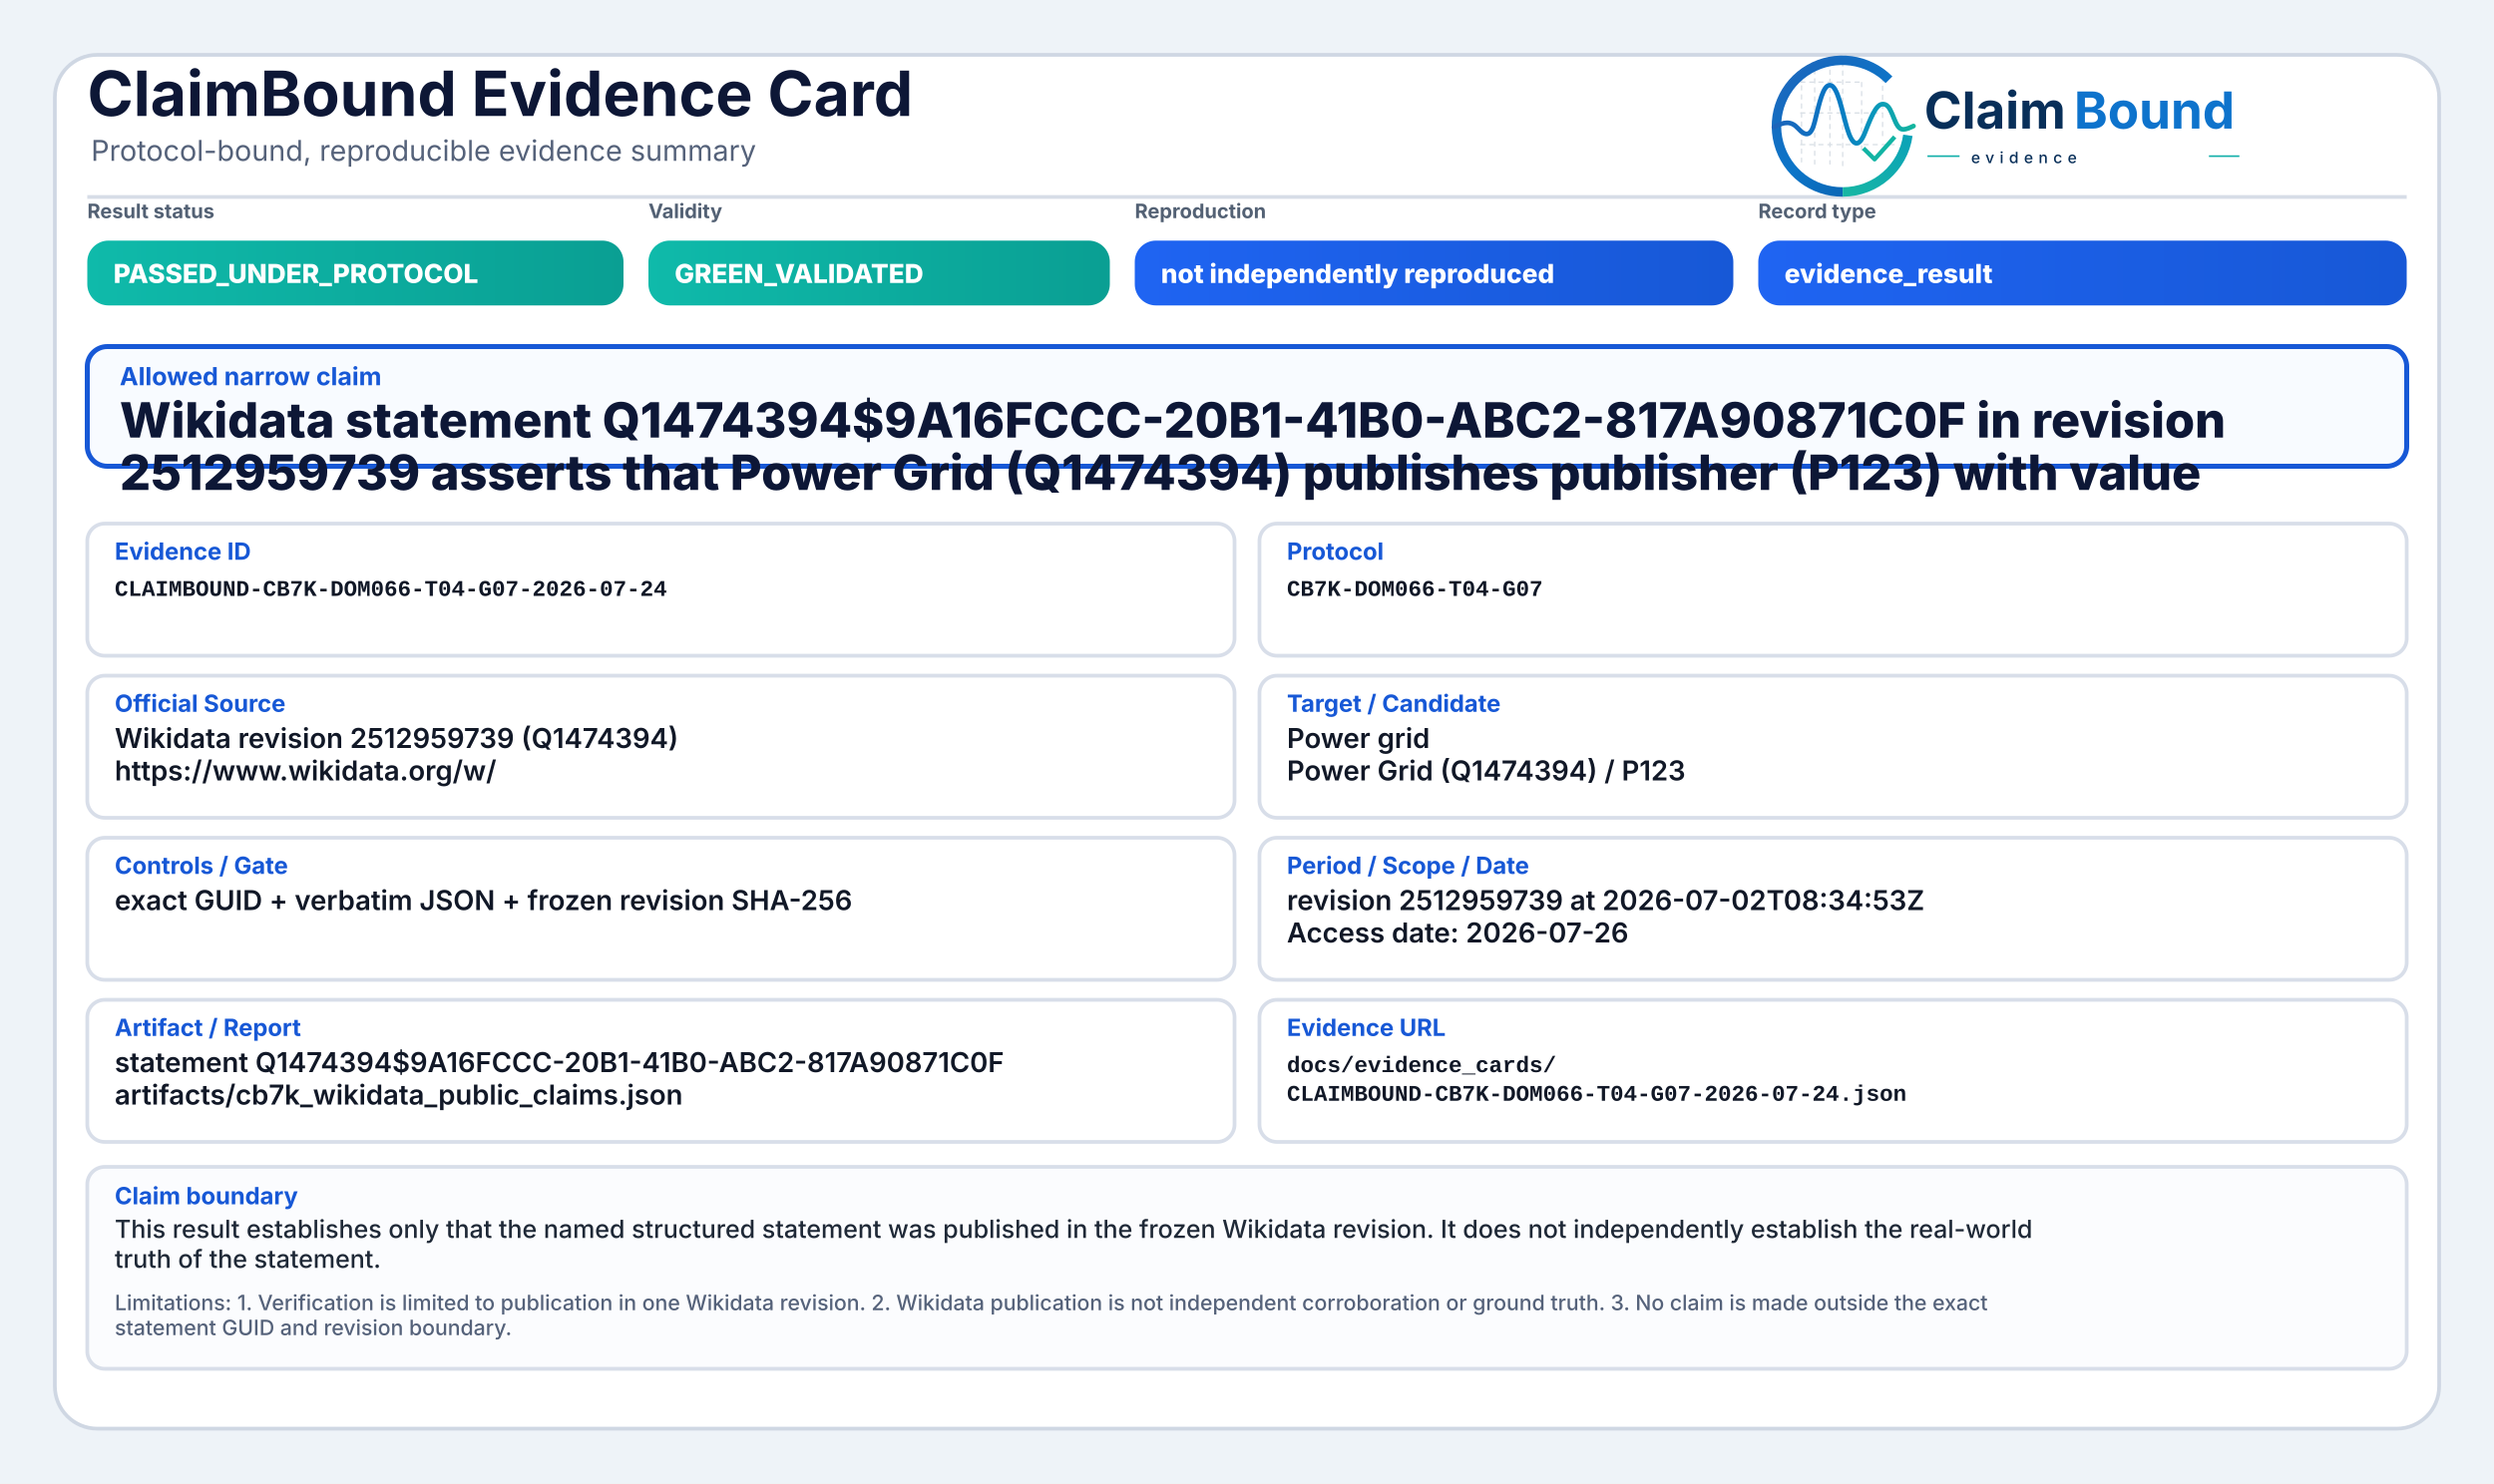
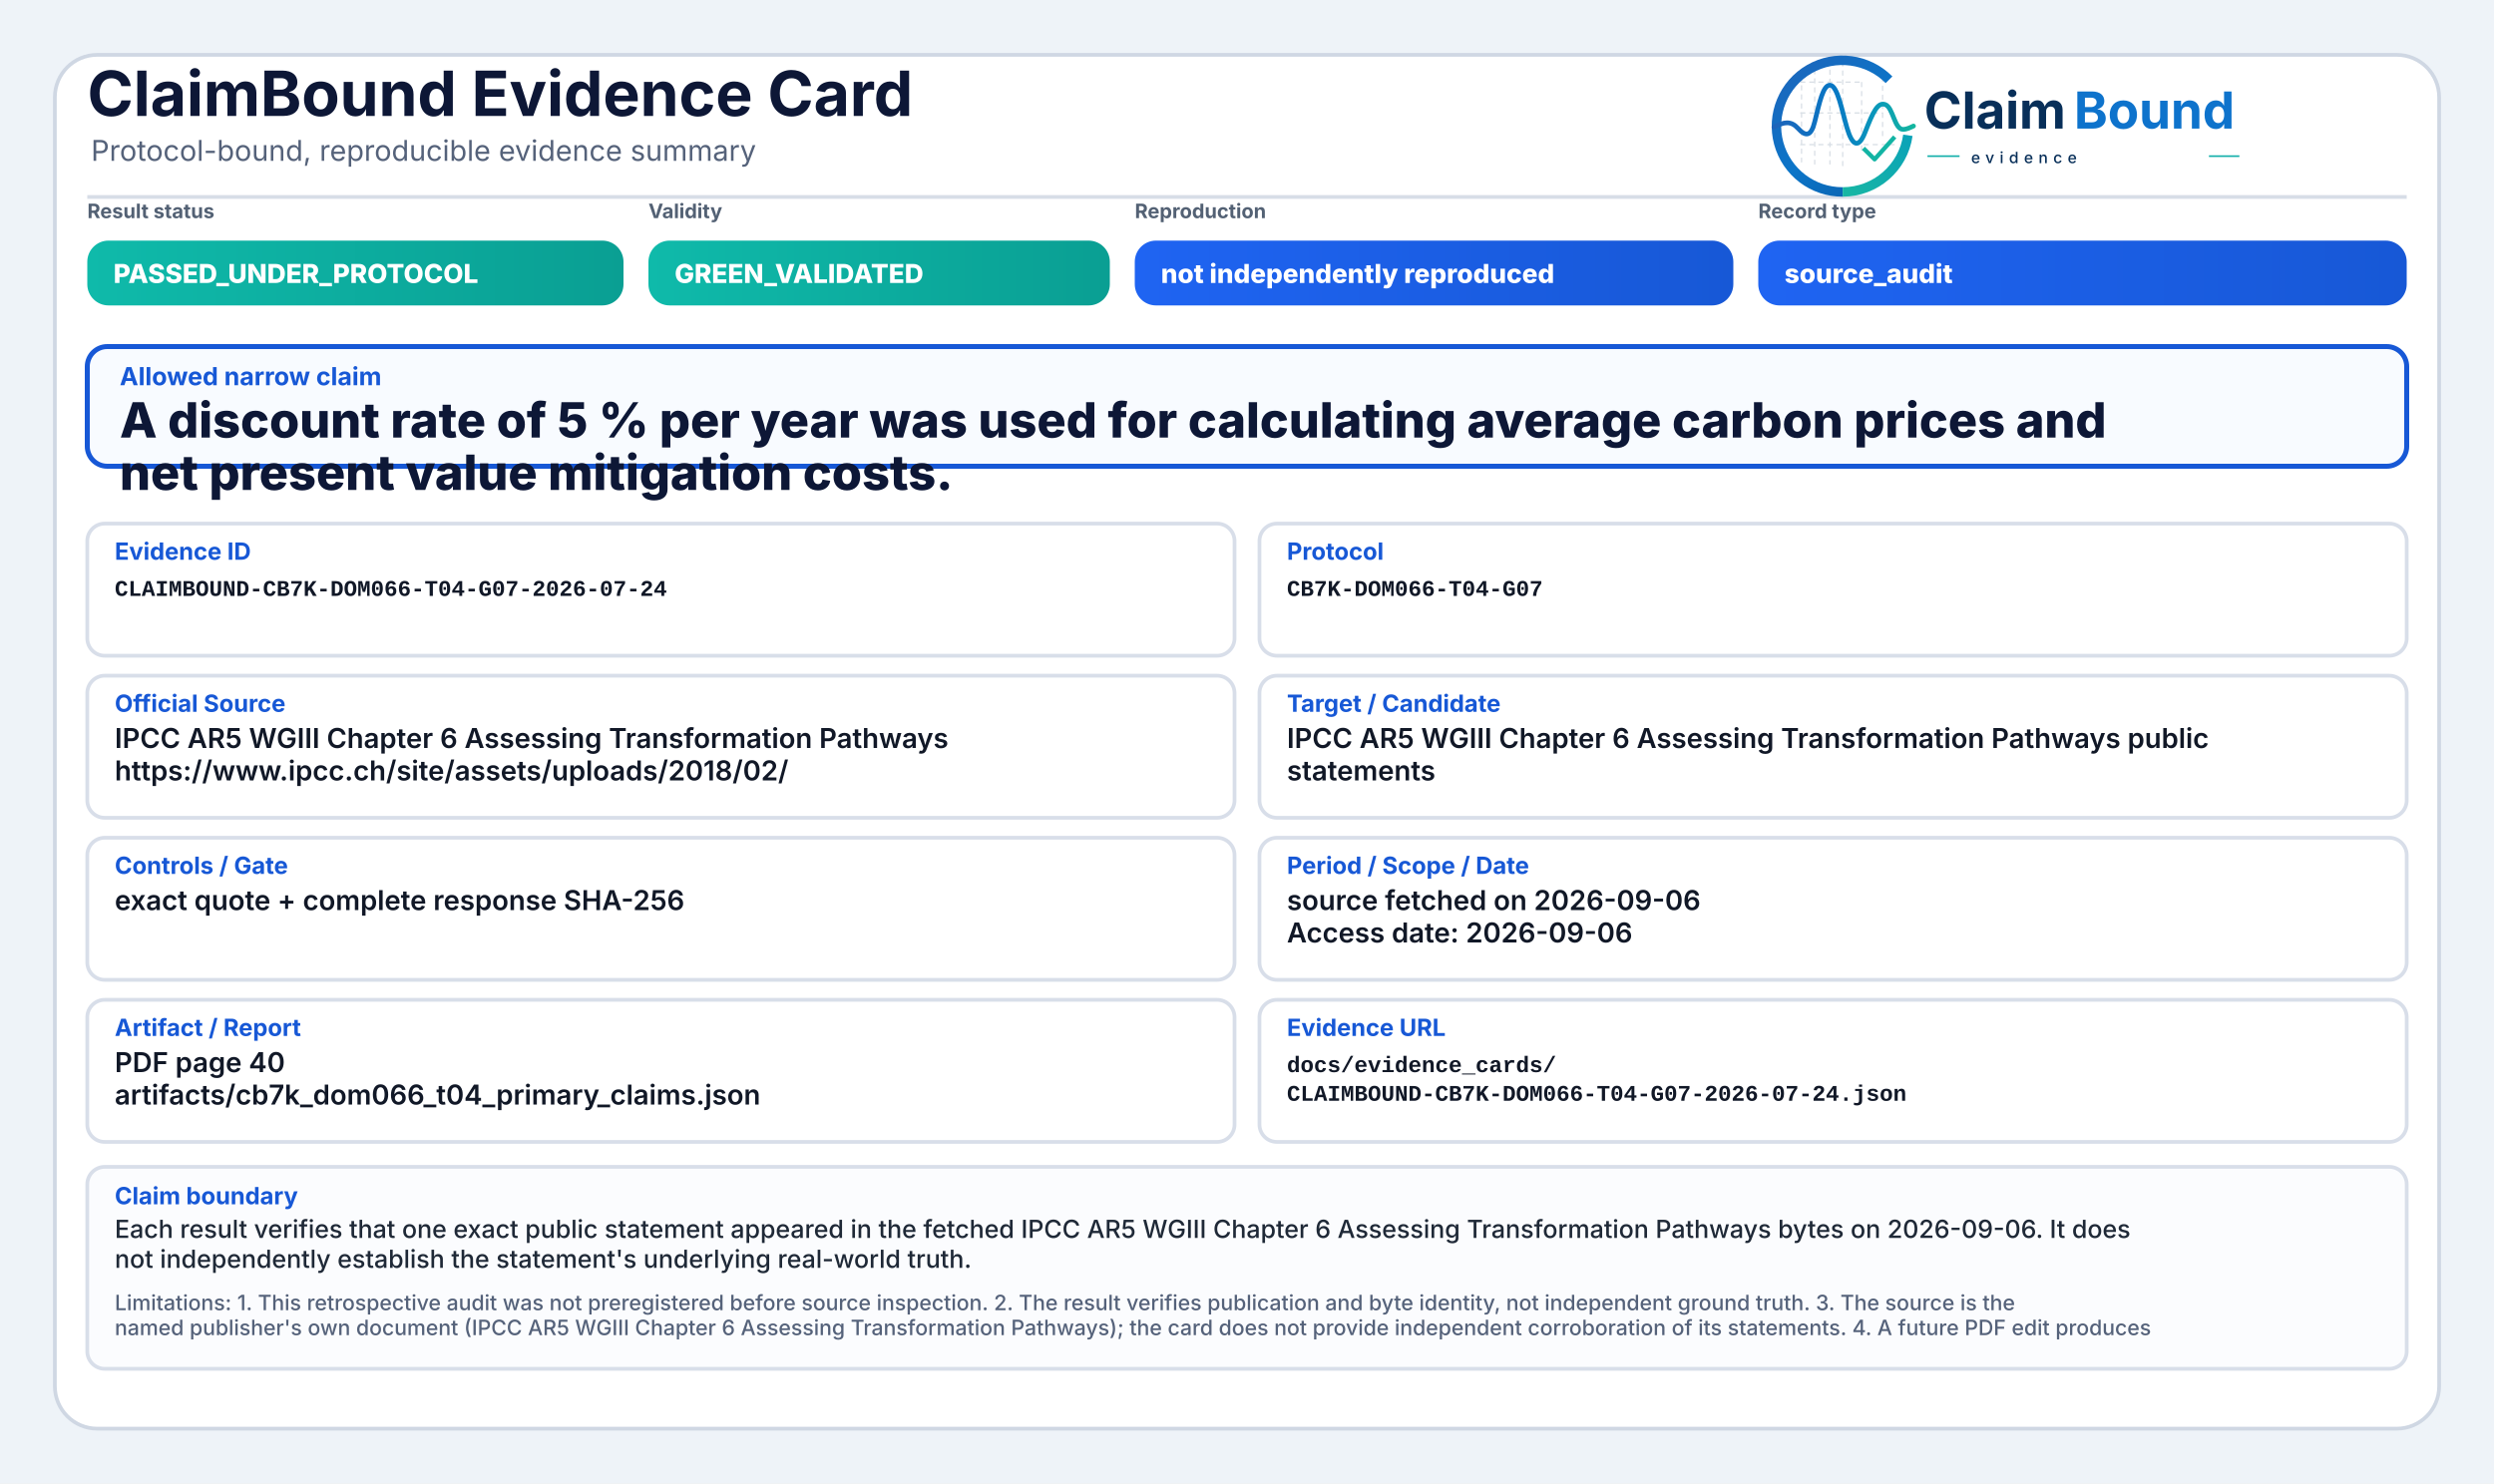
<svg xmlns="http://www.w3.org/2000/svg" width="2000" height="1190" viewBox="0 0 2000 1190" role="img" aria-label="ClaimBound Evidence Card">
  <defs>
    <linearGradient id="greenGrad" x1="0" y1="0" x2="1" y2="0">
      <stop offset="0%" stop-color="#0fbaaa" />
      <stop offset="100%" stop-color="#0a9f93" />
    </linearGradient>
    <linearGradient id="yellowGrad" x1="0" y1="0" x2="1" y2="0">
      <stop offset="0%" stop-color="#fbbf24" />
      <stop offset="100%" stop-color="#d97706" />
    </linearGradient>
    <linearGradient id="amberGrad" x1="0" y1="0" x2="1" y2="0">
      <stop offset="0%" stop-color="#f97316" />
      <stop offset="100%" stop-color="#c2410c" />
    </linearGradient>
    <linearGradient id="redGrad" x1="0" y1="0" x2="1" y2="0">
      <stop offset="0%" stop-color="#ef4444" />
      <stop offset="100%" stop-color="#b91c1c" />
    </linearGradient>
    <linearGradient id="grayGrad" x1="0" y1="0" x2="1" y2="0">
      <stop offset="0%" stop-color="#64748b" />
      <stop offset="100%" stop-color="#475569" />
    </linearGradient>
    <linearGradient id="blueGrad" x1="0" y1="0" x2="1" y2="0">
      <stop offset="0%" stop-color="#1f64f2" />
      <stop offset="100%" stop-color="#1758d6" />
    </linearGradient>
    <linearGradient id="logoRingBlue" x1="73" y1="453" x2="348" y2="793" gradientUnits="userSpaceOnUse">
      <stop offset="0" stop-color="#1E64BA" />
      <stop offset="0.55" stop-color="#0C75C8" />
      <stop offset="1" stop-color="#0A5FAB" />
    </linearGradient>
    <linearGradient id="logoRingTeal" x1="221" y1="792" x2="403" y2="594" gradientUnits="userSpaceOnUse">
      <stop offset="0" stop-color="#18B7A3" />
      <stop offset="1" stop-color="#089EBC" />
    </linearGradient>
    <linearGradient id="logoSignalGradient" x1="61" y1="628" x2="404" y2="628" gradientUnits="userSpaceOnUse">
      <stop offset="0" stop-color="#1E64BA" />
      <stop offset="0.43" stop-color="#0877C4" />
      <stop offset="0.72" stop-color="#0A97BB" />
      <stop offset="1" stop-color="#14B69E" />
    </linearGradient>
  </defs>
  <rect x="0" y="0" width="2000" height="1190" fill="#eef3f8" />
  <rect x="44" y="44" width="1912" height="1102" rx="34" fill="#ffffff" stroke="#cfd7e3" stroke-width="3" />
  <path d="M70 158 H1930" stroke="#d7dde7" stroke-width="3" />
  <text x="70" y="93" font-family="Inter, Segoe UI, Arial, sans-serif" font-size="50" font-weight="750" fill="#0d1736">ClaimBound Evidence Card</text>
  <text x="73" y="129" font-family="Inter, Segoe UI, Arial, sans-serif" font-size="23" font-weight="400" fill="#55627a">Protocol-bound, reproducible evidence summary</text>
  <g aria-label="ClaimBound evidence logo" transform="translate(1415,52) scale(0.33) translate(-40,-478)">
    <g stroke-linecap="butt" stroke-linejoin="round">
      <g stroke="#CBD3DC" stroke-width="3.2" stroke-linecap="round" stroke-dasharray="10 12" opacity="0.72">
        <path d="M130 507V714" />
        <path d="M162 490V719" />
        <path d="M199 491V719" />
        <path d="M230 471V726" />
        <path d="M276 521V690" />
        <path d="M327 508V650" />
        <path d="M128 520H277" />
        <path d="M128 595H327" />
        <path d="M128 672H355" />
      </g>
      <path d="M342.6 514.3A160 160 0 1 0 230 787" fill="none" stroke="url(#logoRingBlue)" stroke-width="23" />
      <path d="M230 787A160 160 0 0 0 388.4 649.3" fill="none" stroke="url(#logoRingTeal)" stroke-width="23" />
      <path d="M63 629.5C87 616.4 104.3 613.6 121.2 632.2C140.7 653.8 153.4 651.6 162.1 616.2C173.8 568.5 182.5 527.5 198.9 527.5C217.5 527.5 228.4 590.6 240.3 630.8C253.4 675.4 268.6 682.8 284.6 641.5C303.5 592.9 315.2 567.6 333.7 574.7C352.6 582 355.7 635.1 376.6 634.9C386.2 634.8 394 630.4 402 626.8" fill="none" stroke="url(#logoSignalGradient)" stroke-width="11.5" stroke-linecap="round" />
      <path d="M284 684.5L307.5 707.7L353 657" fill="none" stroke="#12B4A4" stroke-width="10.5" stroke-linecap="square" />
    </g>
    <text x="428" y="633" font-family="Inter, Segoe UI, Arial, sans-serif" font-size="124" font-weight="750" fill="#082F59" text-rendering="geometricPrecision">Claim</text>
    <text x="792" y="633" font-family="Inter, Segoe UI, Arial, sans-serif" font-size="124" font-weight="750" fill="#0E73CC" text-rendering="geometricPrecision">Bound</text>
    <line x1="436" y1="700" x2="514" y2="700" stroke="#11AFA9" stroke-width="4" />
    <text x="542" y="717" font-family="Inter, Segoe UI, Arial, sans-serif" font-size="38" font-weight="500" letter-spacing="13" fill="#082F59">evidence</text>
    <line x1="1120" y1="700" x2="1194" y2="700" stroke="#11AFA9" stroke-width="4" />
  </g>
  <text x="70" y="175" font-family="Inter, Segoe UI, Arial, sans-serif" font-size="16" font-weight="650" fill="#536174">Result status</text>
  <rect x="70" y="193" width="430" height="52" rx="17" fill="url(#greenGrad)" />
  <text x="91" y="227" font-family="Inter, Segoe UI, Arial, sans-serif" font-size="21" font-weight="800" fill="#ffffff">PASSED_UNDER_PROTOCOL</text>
  <text x="520" y="175" font-family="Inter, Segoe UI, Arial, sans-serif" font-size="16" font-weight="650" fill="#536174">Validity</text>
  <rect x="520" y="193" width="370" height="52" rx="17" fill="url(#greenGrad)" />
  <text x="541" y="227" font-family="Inter, Segoe UI, Arial, sans-serif" font-size="21" font-weight="800" fill="#ffffff">GREEN_VALIDATED</text>
  <text x="910" y="175" font-family="Inter, Segoe UI, Arial, sans-serif" font-size="16" font-weight="650" fill="#536174">Reproduction</text>
  <rect x="910" y="193" width="480" height="52" rx="17" fill="url(#blueGrad)" />
  <text x="931" y="227" font-family="Inter, Segoe UI, Arial, sans-serif" font-size="21" font-weight="800" fill="#ffffff">not independently reproduced</text>
  <text x="1410" y="175" font-family="Inter, Segoe UI, Arial, sans-serif" font-size="16" font-weight="650" fill="#536174">Record type</text>
  <rect x="1410" y="193" width="520" height="52" rx="17" fill="url(#blueGrad)" />
-   <text x="1431" y="227" font-family="Inter, Segoe UI, Arial, sans-serif" font-size="21" font-weight="800" fill="#ffffff">evidence_result</text>
+   <text x="1431" y="227" font-family="Inter, Segoe UI, Arial, sans-serif" font-size="21" font-weight="800" fill="#ffffff">source_audit</text>
  <rect x="70" y="278" width="1860" height="96" rx="16" fill="#f8fbff" stroke="#1758d6" stroke-width="4" />
  <text x="96" y="309" font-family="Inter, Segoe UI, Arial, sans-serif" font-size="20" font-weight="750" fill="#1758d6">Allowed narrow claim</text>
-   <text x="96" y="351" font-family="Inter, Segoe UI, Arial, sans-serif" font-size="39" font-weight="800" fill="#0d1736">Wikidata statement Q1474394$9A16FCCC-20B1-41B0-ABC2-817A90871C0F in revision</text>
-   <text x="96" y="393" font-family="Inter, Segoe UI, Arial, sans-serif" font-size="39" font-weight="800" fill="#0d1736">2512959739 asserts that Power Grid (Q1474394) publishes publisher (P123) with value</text>
+   <text x="96" y="351" font-family="Inter, Segoe UI, Arial, sans-serif" font-size="39" font-weight="800" fill="#0d1736">A discount rate of 5 % per year was used for calculating average carbon prices and</text>
+   <text x="96" y="393" font-family="Inter, Segoe UI, Arial, sans-serif" font-size="39" font-weight="800" fill="#0d1736">net present value mitigation costs.</text>
  <rect x="70" y="420" width="920" height="106" rx="14" fill="#ffffff" stroke="#d8dee9" stroke-width="3" />
  <text x="92" y="449" font-family="Inter, Segoe UI, Arial, sans-serif" font-size="19" font-weight="750" fill="#1758d6">Evidence ID</text>
  <text x="92" y="478" font-family="SFMono-Regular, Consolas, Liberation Mono, monospace" font-size="18" font-weight="600" fill="#111827">CLAIMBOUND-CB7K-DOM066-T04-G07-2026-07-24</text>
  <rect x="1010" y="420" width="920" height="106" rx="14" fill="#ffffff" stroke="#d8dee9" stroke-width="3" />
  <text x="1032" y="449" font-family="Inter, Segoe UI, Arial, sans-serif" font-size="19" font-weight="750" fill="#1758d6">Protocol</text>
  <text x="1032" y="478" font-family="SFMono-Regular, Consolas, Liberation Mono, monospace" font-size="18" font-weight="600" fill="#111827">CB7K-DOM066-T04-G07</text>
  <rect x="70" y="542" width="920" height="114" rx="14" fill="#ffffff" stroke="#d8dee9" stroke-width="3" />
  <text x="92" y="571" font-family="Inter, Segoe UI, Arial, sans-serif" font-size="19" font-weight="750" fill="#1758d6">Official Source</text>
-   <text x="92" y="600" font-family="Inter, Segoe UI, Arial, sans-serif" font-size="22" font-weight="600" fill="#111827">Wikidata revision 2512959739 (Q1474394)</text>
-   <text x="92" y="626" font-family="Inter, Segoe UI, Arial, sans-serif" font-size="22" font-weight="600" fill="#111827">https://www.wikidata.org/w/</text>
+   <text x="92" y="600" font-family="Inter, Segoe UI, Arial, sans-serif" font-size="22" font-weight="600" fill="#111827">IPCC AR5 WGIII Chapter 6 Assessing Transformation Pathways</text>
+   <text x="92" y="626" font-family="Inter, Segoe UI, Arial, sans-serif" font-size="22" font-weight="600" fill="#111827">https://www.ipcc.ch/site/assets/uploads/2018/02/</text>
  <rect x="1010" y="542" width="920" height="114" rx="14" fill="#ffffff" stroke="#d8dee9" stroke-width="3" />
  <text x="1032" y="571" font-family="Inter, Segoe UI, Arial, sans-serif" font-size="19" font-weight="750" fill="#1758d6">Target / Candidate</text>
-   <text x="1032" y="600" font-family="Inter, Segoe UI, Arial, sans-serif" font-size="22" font-weight="600" fill="#111827">Power grid</text>
-   <text x="1032" y="626" font-family="Inter, Segoe UI, Arial, sans-serif" font-size="22" font-weight="600" fill="#111827">Power Grid (Q1474394) / P123</text>
+   <text x="1032" y="600" font-family="Inter, Segoe UI, Arial, sans-serif" font-size="22" font-weight="600" fill="#111827">IPCC AR5 WGIII Chapter 6 Assessing Transformation Pathways public</text>
+   <text x="1032" y="626" font-family="Inter, Segoe UI, Arial, sans-serif" font-size="22" font-weight="600" fill="#111827">statements</text>
  <rect x="70" y="672" width="920" height="114" rx="14" fill="#ffffff" stroke="#d8dee9" stroke-width="3" />
  <text x="92" y="701" font-family="Inter, Segoe UI, Arial, sans-serif" font-size="19" font-weight="750" fill="#1758d6">Controls / Gate</text>
-   <text x="92" y="730" font-family="Inter, Segoe UI, Arial, sans-serif" font-size="22" font-weight="600" fill="#111827">exact GUID + verbatim JSON + frozen revision SHA-256</text>
+   <text x="92" y="730" font-family="Inter, Segoe UI, Arial, sans-serif" font-size="22" font-weight="600" fill="#111827">exact quote + complete response SHA-256</text>
  <rect x="1010" y="672" width="920" height="114" rx="14" fill="#ffffff" stroke="#d8dee9" stroke-width="3" />
  <text x="1032" y="701" font-family="Inter, Segoe UI, Arial, sans-serif" font-size="19" font-weight="750" fill="#1758d6">Period / Scope / Date</text>
-   <text x="1032" y="730" font-family="Inter, Segoe UI, Arial, sans-serif" font-size="22" font-weight="600" fill="#111827">revision 2512959739 at 2026-07-02T08:34:53Z</text>
-   <text x="1032" y="756" font-family="Inter, Segoe UI, Arial, sans-serif" font-size="22" font-weight="600" fill="#111827">Access date: 2026-07-26</text>
+   <text x="1032" y="730" font-family="Inter, Segoe UI, Arial, sans-serif" font-size="22" font-weight="600" fill="#111827">source fetched on 2026-09-06</text>
+   <text x="1032" y="756" font-family="Inter, Segoe UI, Arial, sans-serif" font-size="22" font-weight="600" fill="#111827">Access date: 2026-09-06</text>
  <rect x="70" y="802" width="920" height="114" rx="14" fill="#ffffff" stroke="#d8dee9" stroke-width="3" />
  <text x="92" y="831" font-family="Inter, Segoe UI, Arial, sans-serif" font-size="19" font-weight="750" fill="#1758d6">Artifact / Report</text>
-   <text x="92" y="860" font-family="Inter, Segoe UI, Arial, sans-serif" font-size="22" font-weight="600" fill="#111827">statement Q1474394$9A16FCCC-20B1-41B0-ABC2-817A90871C0F</text>
-   <text x="92" y="886" font-family="Inter, Segoe UI, Arial, sans-serif" font-size="22" font-weight="600" fill="#111827">artifacts/cb7k_wikidata_public_claims.json</text>
+   <text x="92" y="860" font-family="Inter, Segoe UI, Arial, sans-serif" font-size="22" font-weight="600" fill="#111827">PDF page 40</text>
+   <text x="92" y="886" font-family="Inter, Segoe UI, Arial, sans-serif" font-size="22" font-weight="600" fill="#111827">artifacts/cb7k_dom066_t04_primary_claims.json</text>
  <rect x="1010" y="802" width="920" height="114" rx="14" fill="#ffffff" stroke="#d8dee9" stroke-width="3" />
  <text x="1032" y="831" font-family="Inter, Segoe UI, Arial, sans-serif" font-size="19" font-weight="750" fill="#1758d6">Evidence URL</text>
  <text x="1032" y="860" font-family="SFMono-Regular, Consolas, Liberation Mono, monospace" font-size="18" font-weight="600" fill="#111827">docs/evidence_cards/</text>
  <text x="1032" y="883" font-family="SFMono-Regular, Consolas, Liberation Mono, monospace" font-size="18" font-weight="600" fill="#111827">CLAIMBOUND-CB7K-DOM066-T04-G07-2026-07-24.json</text>
  <rect x="70" y="936" width="1860" height="162" rx="14" fill="#fbfcfe" stroke="#d8dee9" stroke-width="3" />
  <text x="92" y="966" font-family="Inter, Segoe UI, Arial, sans-serif" font-size="19" font-weight="750" fill="#1758d6">Claim boundary</text>
-   <text x="92" y="993" font-family="Inter, Segoe UI, Arial, sans-serif" font-size="20" font-weight="500" fill="#1f2937">This result establishes only that the named structured statement was published in the frozen Wikidata revision. It does not independently establish the real-world</text>
-   <text x="92" y="1017" font-family="Inter, Segoe UI, Arial, sans-serif" font-size="20" font-weight="500" fill="#1f2937">truth of the statement.</text>
-   <text x="92" y="1051" font-family="Inter, Segoe UI, Arial, sans-serif" font-size="17" font-weight="500" fill="#55627a">Limitations: 1. Verification is limited to publication in one Wikidata revision. 2. Wikidata publication is not independent corroboration or ground truth. 3. No claim is made outside the exact</text>
-   <text x="92" y="1071" font-family="Inter, Segoe UI, Arial, sans-serif" font-size="17" font-weight="500" fill="#55627a">statement GUID and revision boundary.</text>
+   <text x="92" y="993" font-family="Inter, Segoe UI, Arial, sans-serif" font-size="20" font-weight="500" fill="#1f2937">Each result verifies that one exact public statement appeared in the fetched IPCC AR5 WGIII Chapter 6 Assessing Transformation Pathways bytes on 2026-09-06. It does</text>
+   <text x="92" y="1017" font-family="Inter, Segoe UI, Arial, sans-serif" font-size="20" font-weight="500" fill="#1f2937">not independently establish the statement's underlying real-world truth.</text>
+   <text x="92" y="1051" font-family="Inter, Segoe UI, Arial, sans-serif" font-size="17" font-weight="500" fill="#55627a">Limitations: 1. This retrospective audit was not preregistered before source inspection. 2. The result verifies publication and byte identity, not independent ground truth. 3. The source is the</text>
+   <text x="92" y="1071" font-family="Inter, Segoe UI, Arial, sans-serif" font-size="17" font-weight="500" fill="#55627a">named publisher's own document (IPCC AR5 WGIII Chapter 6 Assessing Transformation Pathways); the card does not provide independent corroboration of its statements. 4. A future PDF edit produces</text>
</svg>
